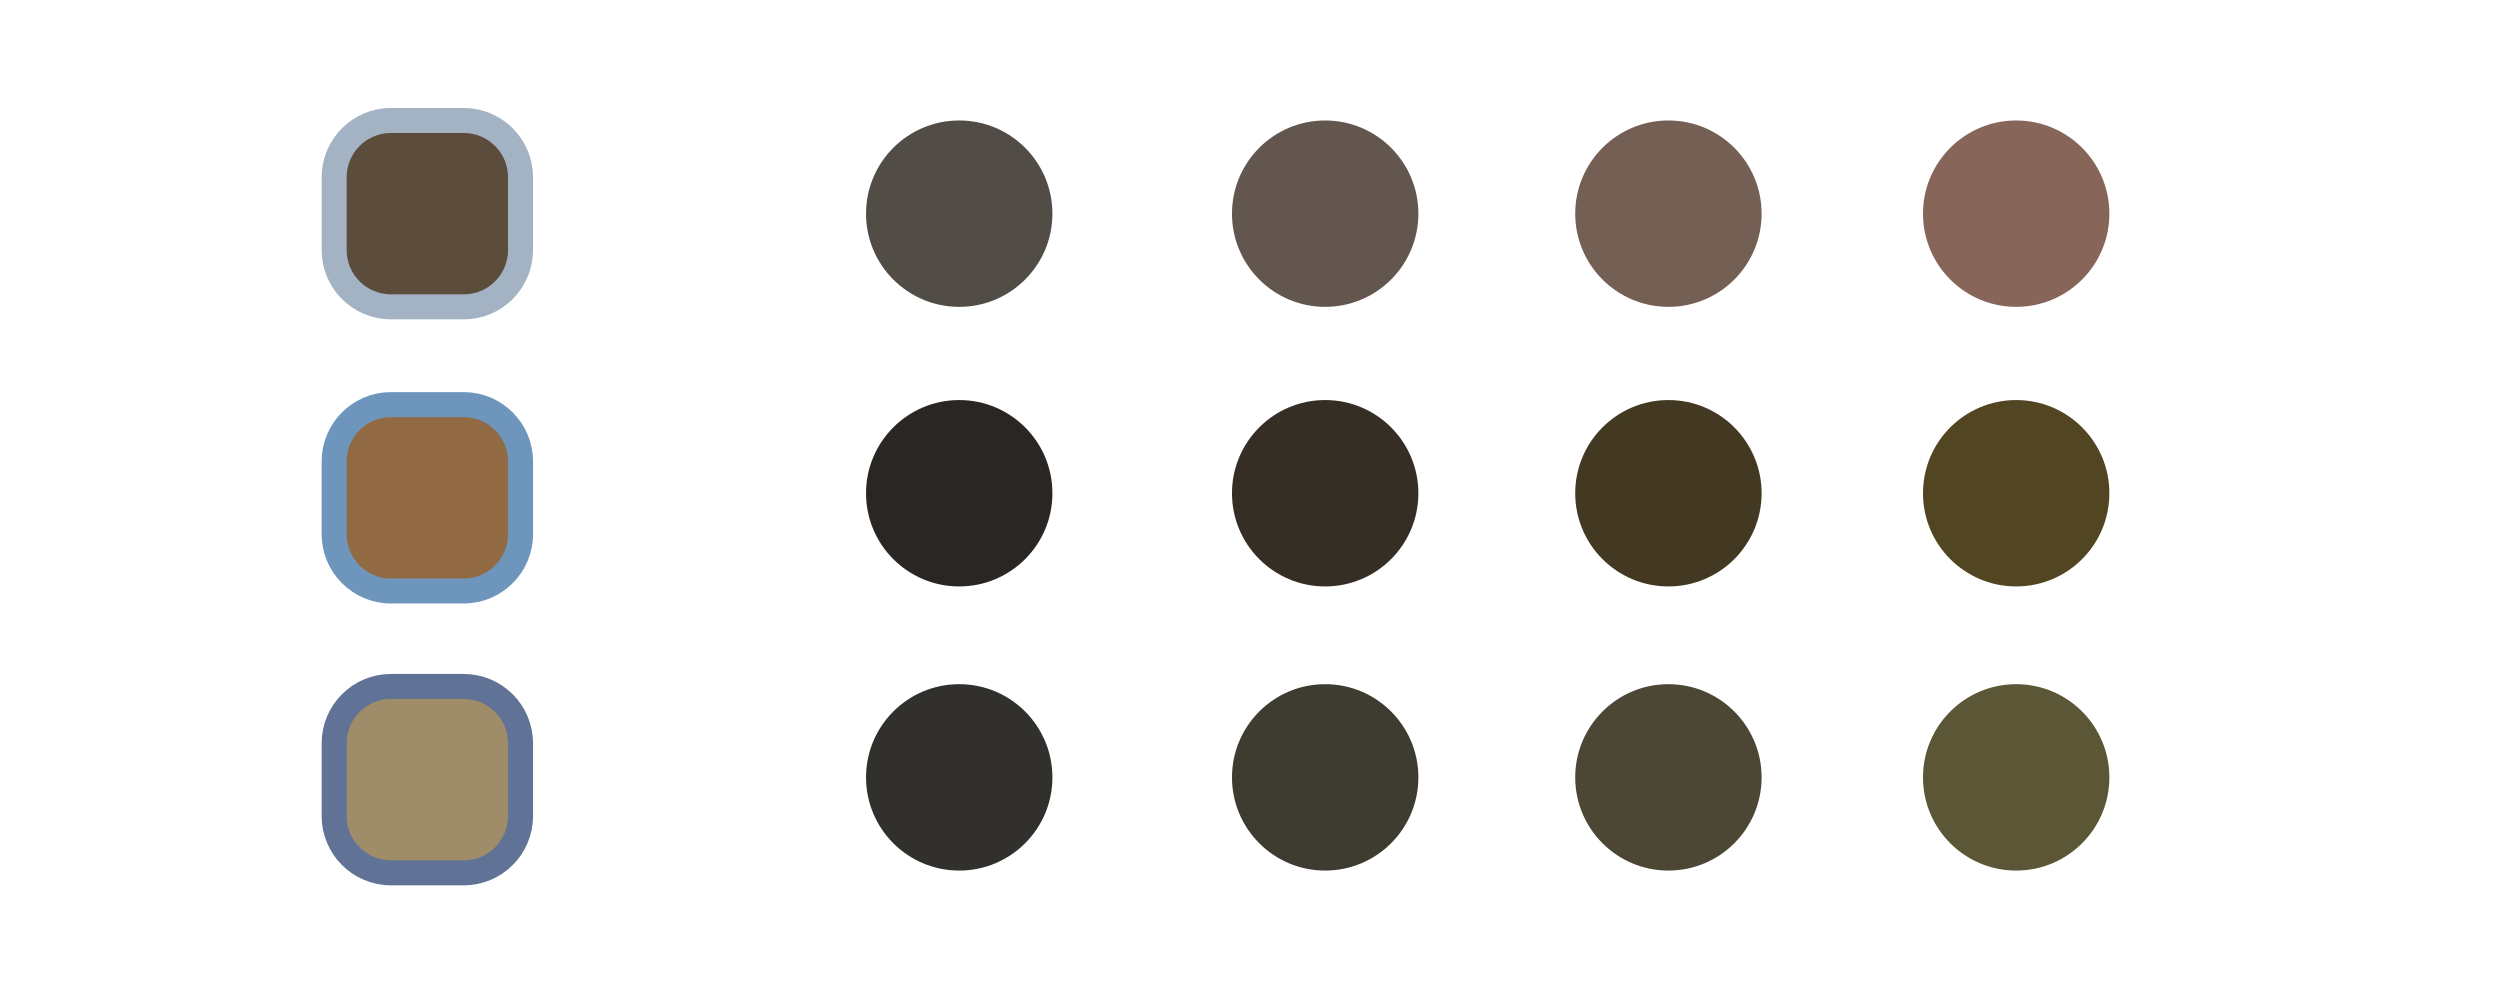
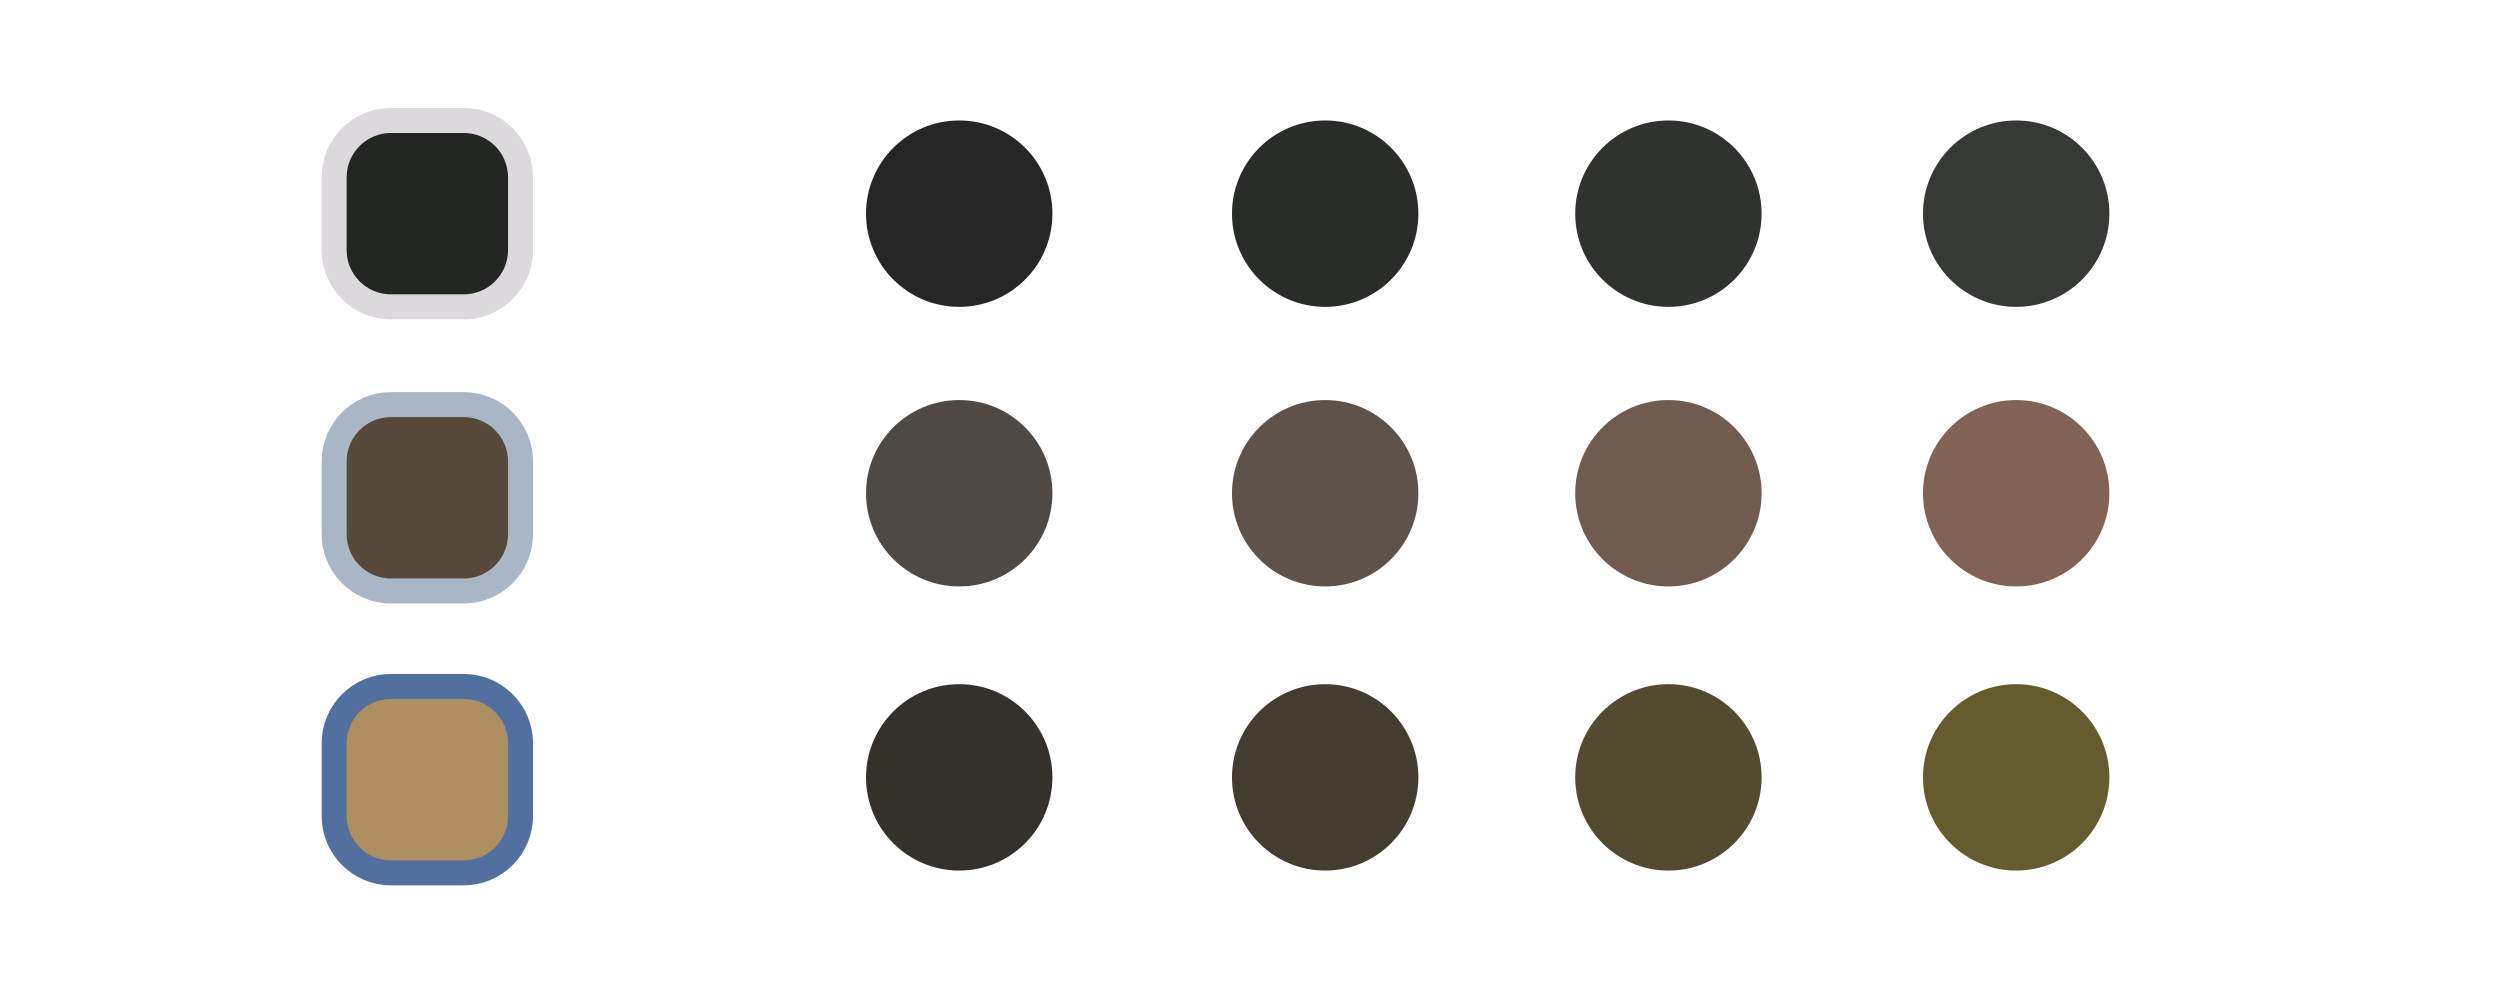
<svg xmlns="http://www.w3.org/2000/svg" width="1000" height="400" viewBox="0 0 264.583 105.833" version="1.1" id="svg1">
  <defs id="defs1" />
  <g id="layer1">
-     <rect style="fill:#5C4C3B;fill-opacity:1;stroke:#A3B3C4;stroke-width:2.646;stroke-linecap:round;stroke-linejoin:round;stroke-dasharray:none;stroke-opacity:1;paint-order:fill markers stroke" id="rect1" width="19.726" height="19.726" x="35.363" y="12.75" ry="6.014" />
-     <rect style="fill:#916A43;fill-opacity:1;stroke:#6E95BC;stroke-width:2.646;stroke-linecap:round;stroke-linejoin:round;stroke-dasharray:none;stroke-opacity:1;paint-order:fill markers stroke" id="rect2" width="19.726" height="19.726" x="35.363" y="42.82" ry="6.014" />
-     <rect style="fill:#9F8C69;fill-opacity:1;stroke:#607396;stroke-width:2.646;stroke-linecap:round;stroke-linejoin:round;stroke-dasharray:none;stroke-opacity:1;paint-order:fill markers stroke" id="rect3" width="19.726" height="19.726" x="35.363" y="72.65" ry="6.014" />
-     <rect style="fill:#524C47;fill-opacity:1;stroke:none;stroke-width:2.646;stroke-linecap:round;stroke-linejoin:round;stroke-dasharray:none;stroke-opacity:1;paint-order:fill markers stroke" id="rect4" width="19.726" height="19.726" x="91.654" y="12.75" ry="9.863" />
-     <rect style="fill:#62564E;fill-opacity:1;stroke:none;stroke-width:2.646;stroke-linecap:round;stroke-linejoin:round;stroke-dasharray:none;stroke-opacity:1;paint-order:fill markers stroke" id="rect5" width="19.726" height="19.726" x="130.385" y="12.75" ry="9.863" />
-     <rect style="fill:#745F54;fill-opacity:1;stroke:none;stroke-width:2.646;stroke-linecap:round;stroke-linejoin:round;stroke-dasharray:none;stroke-opacity:1;paint-order:fill markers stroke" id="rect6" width="19.726" height="19.726" x="166.71" y="12.75" ry="9.863" />
-     <rect style="fill:#876659;fill-opacity:1;stroke:none;stroke-width:2.646;stroke-linecap:round;stroke-linejoin:round;stroke-dasharray:none;stroke-opacity:1;paint-order:fill markers stroke" id="rect7" width="19.726" height="19.726" x="203.516" y="12.75" ry="9.863" />
-     <rect style="fill:#292623;fill-opacity:1;stroke:none;stroke-width:2.646;stroke-linecap:round;stroke-linejoin:round;stroke-dasharray:none;stroke-opacity:1;paint-order:fill markers stroke" id="rect8" width="19.726" height="19.726" x="91.654" y="42.339" ry="9.863" />
-     <rect style="fill:#352E24;fill-opacity:1;stroke:none;stroke-width:2.646;stroke-linecap:round;stroke-linejoin:round;stroke-dasharray:none;stroke-opacity:1;paint-order:fill markers stroke" id="rect9" width="19.726" height="19.726" x="130.385" y="42.339" ry="9.863" />
-     <rect style="fill:#433923;fill-opacity:1;stroke:none;stroke-width:2.646;stroke-linecap:round;stroke-linejoin:round;stroke-dasharray:none;stroke-opacity:1;paint-order:fill markers stroke" id="rect10" width="19.726" height="19.726" x="166.71" y="42.339" ry="9.863" />
-     <rect style="fill:#524522;fill-opacity:1;stroke:none;stroke-width:2.646;stroke-linecap:round;stroke-linejoin:round;stroke-dasharray:none;stroke-opacity:1;paint-order:fill markers stroke" id="rect11" width="19.726" height="19.726" x="203.516" y="42.339" ry="9.863" />
-     <rect style="fill:#31302D;fill-opacity:1;stroke:none;stroke-width:2.646;stroke-linecap:round;stroke-linejoin:round;stroke-dasharray:none;stroke-opacity:1;paint-order:fill markers stroke" id="rect12" width="19.726" height="19.726" x="91.654" y="72.409" ry="9.863" />
-     <rect style="fill:#3E3B31;fill-opacity:1;stroke:none;stroke-width:2.646;stroke-linecap:round;stroke-linejoin:round;stroke-dasharray:none;stroke-opacity:1;paint-order:fill markers stroke" id="rect13" width="19.726" height="19.726" x="130.385" y="72.409" ry="9.863" />
-     <rect style="fill:#4B4734;fill-opacity:1;stroke:none;stroke-width:2.646;stroke-linecap:round;stroke-linejoin:round;stroke-dasharray:none;stroke-opacity:1;paint-order:fill markers stroke" id="rect14" width="19.726" height="19.726" x="166.71" y="72.409" ry="9.863" />
-     <rect style="fill:#5A5636;fill-opacity:1;stroke:none;stroke-width:2.646;stroke-linecap:round;stroke-linejoin:round;stroke-dasharray:none;stroke-opacity:1;paint-order:fill markers stroke" id="rect15" width="19.726" height="19.726" x="203.516" y="72.409" ry="9.863" />
+     <rect style="fill:#242624;fill-opacity:1;stroke:#DBD9DB;stroke-width:2.646;stroke-linecap:round;stroke-linejoin:round;stroke-dasharray:none;stroke-opacity:1;paint-order:fill markers stroke" id="rect1" width="19.726" height="19.726" x="35.363" y="12.75" ry="6.014" />
+     <rect style="fill:#56493A;fill-opacity:1;stroke:#A9B6C5;stroke-width:2.646;stroke-linecap:round;stroke-linejoin:round;stroke-dasharray:none;stroke-opacity:1;paint-order:fill markers stroke" id="rect2" width="19.726" height="19.726" x="35.363" y="42.82" ry="6.014" />
+     <rect style="fill:#AD8F60;fill-opacity:1;stroke:#52709F;stroke-width:2.646;stroke-linecap:round;stroke-linejoin:round;stroke-dasharray:none;stroke-opacity:1;paint-order:fill markers stroke" id="rect3" width="19.726" height="19.726" x="35.363" y="72.65" ry="6.014" />
+     <rect style="fill:#252625;fill-opacity:1;stroke:none;stroke-width:2.646;stroke-linecap:round;stroke-linejoin:round;stroke-dasharray:none;stroke-opacity:1;paint-order:fill markers stroke" id="rect4" width="19.726" height="19.726" x="91.654" y="12.75" ry="9.863" />
+     <rect style="fill:#2A2C2A;fill-opacity:1;stroke:none;stroke-width:2.646;stroke-linecap:round;stroke-linejoin:round;stroke-dasharray:none;stroke-opacity:1;paint-order:fill markers stroke" id="rect5" width="19.726" height="19.726" x="130.385" y="12.75" ry="9.863" />
+     <rect style="fill:#30322F;fill-opacity:1;stroke:none;stroke-width:2.646;stroke-linecap:round;stroke-linejoin:round;stroke-dasharray:none;stroke-opacity:1;paint-order:fill markers stroke" id="rect6" width="19.726" height="19.726" x="166.71" y="12.75" ry="9.863" />
+     <rect style="fill:#363935;fill-opacity:1;stroke:none;stroke-width:2.646;stroke-linecap:round;stroke-linejoin:round;stroke-dasharray:none;stroke-opacity:1;paint-order:fill markers stroke" id="rect7" width="19.726" height="19.726" x="203.516" y="12.75" ry="9.863" />
+     <rect style="fill:#4E4944;fill-opacity:1;stroke:none;stroke-width:2.646;stroke-linecap:round;stroke-linejoin:round;stroke-dasharray:none;stroke-opacity:1;paint-order:fill markers stroke" id="rect8" width="19.726" height="19.726" x="91.654" y="42.339" ry="9.863" />
+     <rect style="fill:#5E534B;fill-opacity:1;stroke:none;stroke-width:2.646;stroke-linecap:round;stroke-linejoin:round;stroke-dasharray:none;stroke-opacity:1;paint-order:fill markers stroke" id="rect9" width="19.726" height="19.726" x="130.385" y="42.339" ry="9.863" />
+     <rect style="fill:#6F5B50;fill-opacity:1;stroke:none;stroke-width:2.646;stroke-linecap:round;stroke-linejoin:round;stroke-dasharray:none;stroke-opacity:1;paint-order:fill markers stroke" id="rect10" width="19.726" height="19.726" x="166.71" y="42.339" ry="9.863" />
+     <rect style="fill:#816255;fill-opacity:1;stroke:none;stroke-width:2.646;stroke-linecap:round;stroke-linejoin:round;stroke-dasharray:none;stroke-opacity:1;paint-order:fill markers stroke" id="rect11" width="19.726" height="19.726" x="203.516" y="42.339" ry="9.863" />
+     <rect style="fill:#34312D;fill-opacity:1;stroke:none;stroke-width:2.646;stroke-linecap:round;stroke-linejoin:round;stroke-dasharray:none;stroke-opacity:1;paint-order:fill markers stroke" id="rect12" width="19.726" height="19.726" x="91.654" y="72.409" ry="9.863" />
+     <rect style="fill:#423D2F;fill-opacity:1;stroke:none;stroke-width:2.646;stroke-linecap:round;stroke-linejoin:round;stroke-dasharray:none;stroke-opacity:1;paint-order:fill markers stroke" id="rect13" width="19.726" height="19.726" x="130.385" y="72.409" ry="9.863" />
+     <rect style="fill:#524B30;fill-opacity:1;stroke:none;stroke-width:2.646;stroke-linecap:round;stroke-linejoin:round;stroke-dasharray:none;stroke-opacity:1;paint-order:fill markers stroke" id="rect14" width="19.726" height="19.726" x="166.71" y="72.409" ry="9.863" />
+     <rect style="fill:#645C2F;fill-opacity:1;stroke:none;stroke-width:2.646;stroke-linecap:round;stroke-linejoin:round;stroke-dasharray:none;stroke-opacity:1;paint-order:fill markers stroke" id="rect15" width="19.726" height="19.726" x="203.516" y="72.409" ry="9.863" />
  </g>
</svg>
